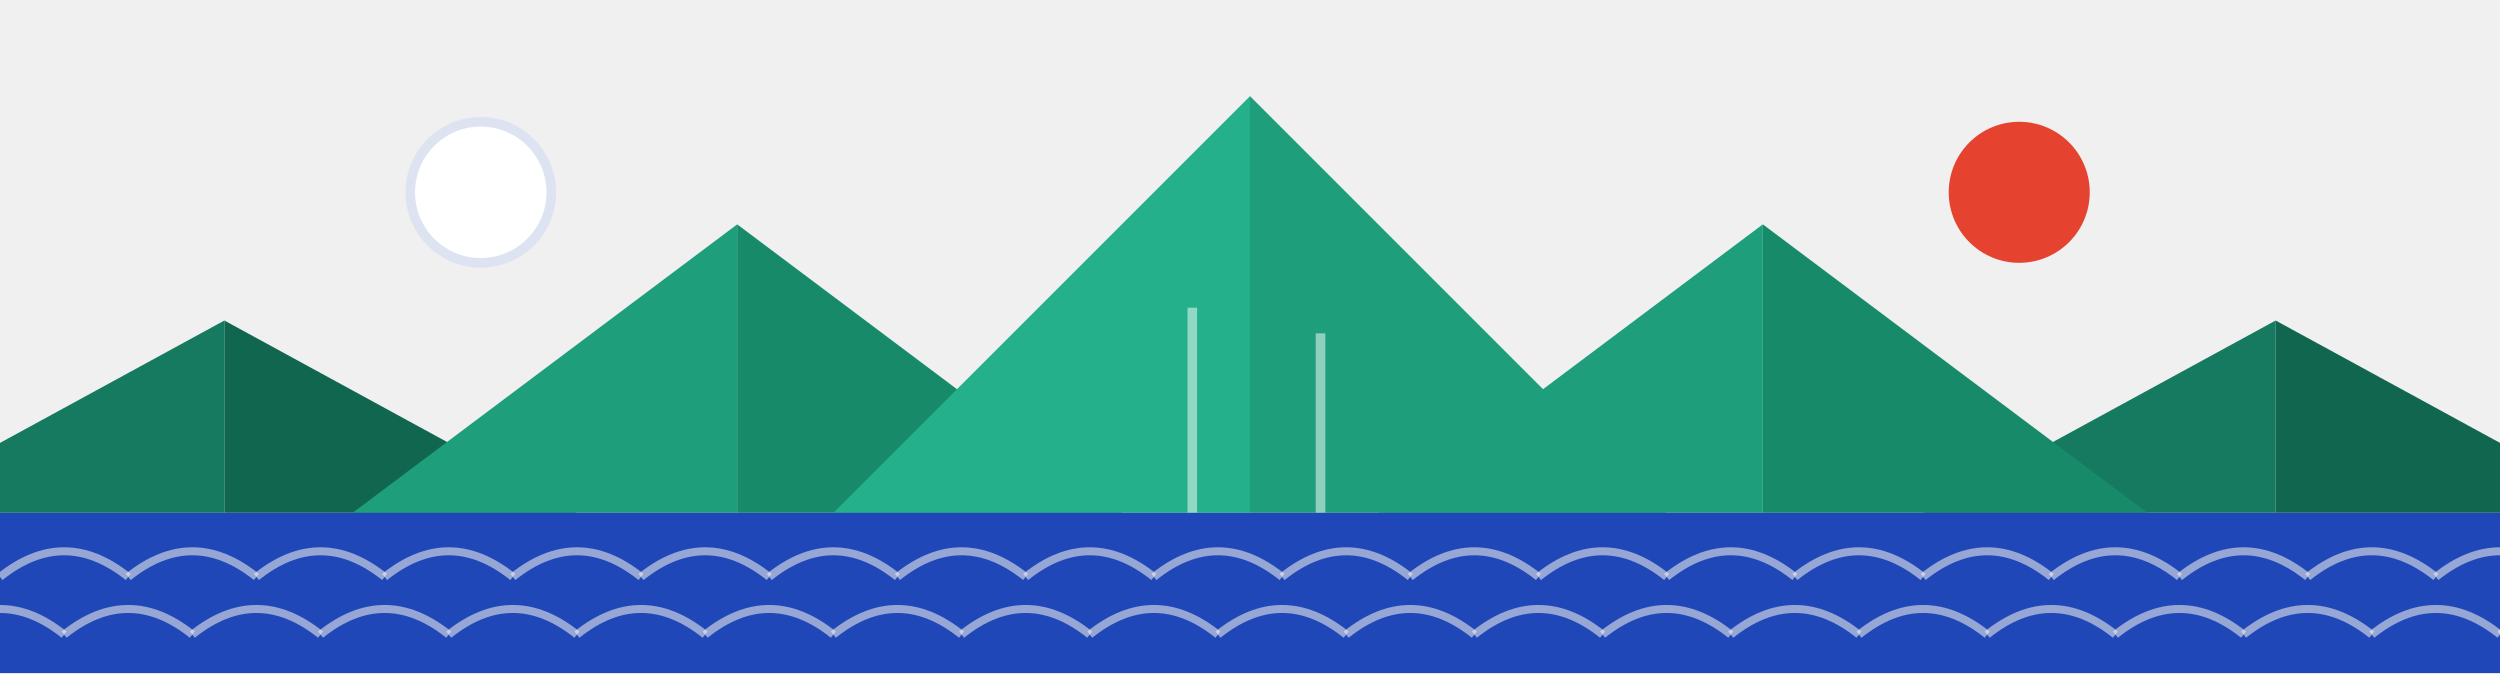
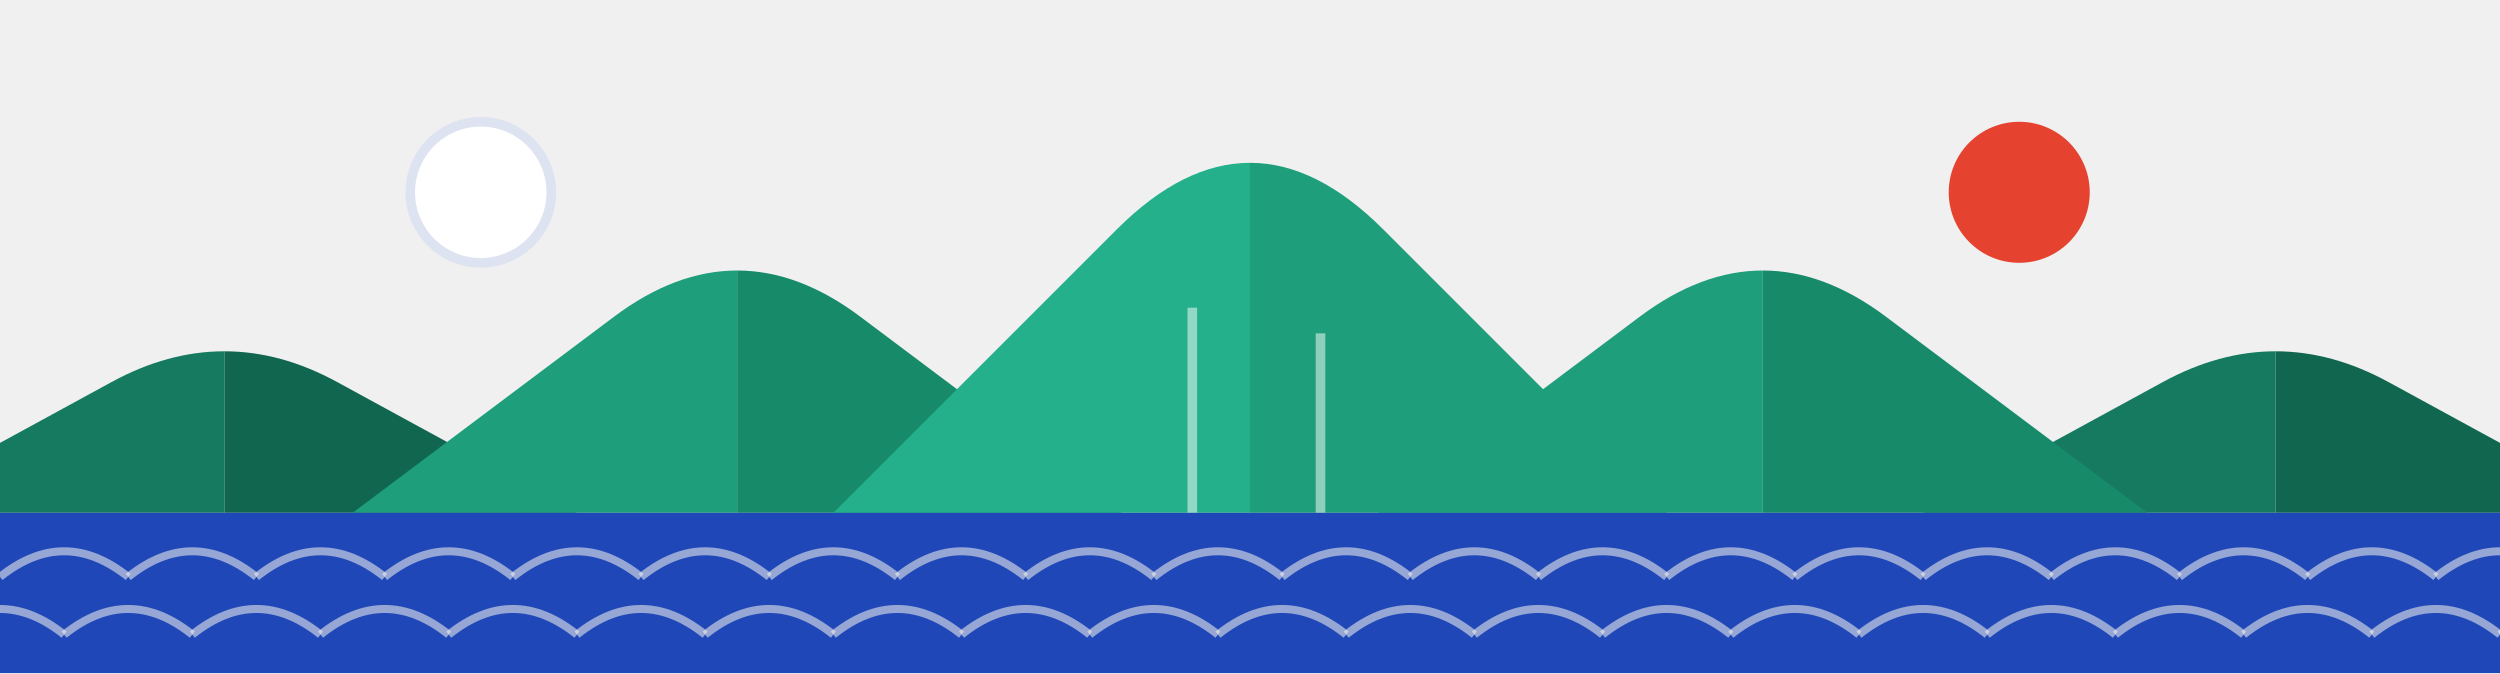
<svg xmlns="http://www.w3.org/2000/svg" viewBox="0 0 780 210" width="780" height="210" aria-hidden="true">
  <circle cx="150" cy="60" r="22" fill="#FFFFFF" stroke="#DDE3F1" stroke-width="3" />
  <circle cx="630" cy="60" r="22" fill="#E5432F" />
-   <path d="M-40 160L70 100L70 160Z" fill="#157A5F" />
-   <path d="M70 100L180 160L70 160Z" fill="#11664F" />
-   <path d="M600 160L710 100L710 160Z" fill="#157A5F" />
-   <path d="M710 100L820 160L710 160Z" fill="#11664F" />
-   <path d="M110 160L230 70L230 160Z" fill="#1E9E7A" />
-   <path d="M230 70L350 160L230 160Z" fill="#178A69" />
-   <path d="M430 160L550 70L550 160Z" fill="#1E9E7A" />
-   <path d="M550 70L670 160L550 160Z" fill="#178A69" />
-   <path d="M260 160L390 30L390 160Z" fill="#23B08A" />
-   <path d="M390 30L520 160L390 160Z" fill="#1E9E7A" />
+   <path d="M-40 160L34.8 119.2Q52.4 109.6 70 109.6L70 160Z" fill="#157A5F" />
+   <path d="M70 109.6Q87.6 109.6 105.2 119.2L180 160L70 160Z" fill="#11664F" />
+   <path d="M600 160L674.8 119.2Q692.4 109.6 710 109.6L710 160Z" fill="#157A5F" />
+   <path d="M710 109.6Q727.6 109.6 745.2 119.2L820 160L710 160Z" fill="#11664F" />
+   <path d="M110 160L191.6 98.8Q210.8 84.4 230 84.4L230 160Z" fill="#1E9E7A" />
+   <path d="M230 84.4Q249.2 84.4 268.4 98.8L350 160L230 160Z" fill="#178A69" />
+   <path d="M430 160L511.6 98.8Q530.8 84.4 550 84.4L550 160Z" fill="#1E9E7A" />
+   <path d="M550 84.4Q569.2 84.4 588.4 98.8L670 160L550 160Z" fill="#178A69" />
+   <path d="M260 160L348.4 71.6Q369.2 50.8 390 50.8L390 160Z" fill="#23B08A" />
+   <path d="M390 50.8Q410.8 50.8 431.6 71.6L520 160L390 160Z" fill="#1E9E7A" />
  <path d="M372 96V160" stroke="#FFFFFF" stroke-width="3" opacity=".5" />
  <path d="M412 104V160" stroke="#FFFFFF" stroke-width="3" opacity=".5" />
  <rect y="160" width="780" height="50" fill="#1F47B8" />
  <path d="M0 180q20 -16 40 0" fill="none" stroke="#F7F4EC" stroke-width="2.5" opacity="0.55" />
  <path d="M40 180q20 -16 40 0" fill="none" stroke="#F7F4EC" stroke-width="2.5" opacity="0.55" />
  <path d="M80 180q20 -16 40 0" fill="none" stroke="#F7F4EC" stroke-width="2.5" opacity="0.55" />
  <path d="M120 180q20 -16 40 0" fill="none" stroke="#F7F4EC" stroke-width="2.5" opacity="0.55" />
  <path d="M160 180q20 -16 40 0" fill="none" stroke="#F7F4EC" stroke-width="2.5" opacity="0.55" />
  <path d="M200 180q20 -16 40 0" fill="none" stroke="#F7F4EC" stroke-width="2.5" opacity="0.55" />
  <path d="M240 180q20 -16 40 0" fill="none" stroke="#F7F4EC" stroke-width="2.5" opacity="0.55" />
  <path d="M280 180q20 -16 40 0" fill="none" stroke="#F7F4EC" stroke-width="2.5" opacity="0.55" />
  <path d="M320 180q20 -16 40 0" fill="none" stroke="#F7F4EC" stroke-width="2.5" opacity="0.55" />
  <path d="M360 180q20 -16 40 0" fill="none" stroke="#F7F4EC" stroke-width="2.5" opacity="0.55" />
  <path d="M400 180q20 -16 40 0" fill="none" stroke="#F7F4EC" stroke-width="2.5" opacity="0.55" />
  <path d="M440 180q20 -16 40 0" fill="none" stroke="#F7F4EC" stroke-width="2.5" opacity="0.55" />
  <path d="M480 180q20 -16 40 0" fill="none" stroke="#F7F4EC" stroke-width="2.5" opacity="0.55" />
  <path d="M520 180q20 -16 40 0" fill="none" stroke="#F7F4EC" stroke-width="2.5" opacity="0.55" />
  <path d="M560 180q20 -16 40 0" fill="none" stroke="#F7F4EC" stroke-width="2.5" opacity="0.55" />
  <path d="M600 180q20 -16 40 0" fill="none" stroke="#F7F4EC" stroke-width="2.5" opacity="0.55" />
  <path d="M640 180q20 -16 40 0" fill="none" stroke="#F7F4EC" stroke-width="2.5" opacity="0.55" />
  <path d="M680 180q20 -16 40 0" fill="none" stroke="#F7F4EC" stroke-width="2.5" opacity="0.55" />
  <path d="M720 180q20 -16 40 0" fill="none" stroke="#F7F4EC" stroke-width="2.5" opacity="0.55" />
  <path d="M760 180q20 -16 40 0" fill="none" stroke="#F7F4EC" stroke-width="2.5" opacity="0.55" />
  <path d="M800 180q20 -16 40 0" fill="none" stroke="#F7F4EC" stroke-width="2.5" opacity="0.55" />
  <path d="M840 180q20 -16 40 0" fill="none" stroke="#F7F4EC" stroke-width="2.5" opacity="0.55" />
  <path d="M-20 198q20 -16 40 0" fill="none" stroke="#F7F4EC" stroke-width="2.5" opacity="0.55" />
  <path d="M20 198q20 -16 40 0" fill="none" stroke="#F7F4EC" stroke-width="2.5" opacity="0.55" />
  <path d="M60 198q20 -16 40 0" fill="none" stroke="#F7F4EC" stroke-width="2.5" opacity="0.55" />
  <path d="M100 198q20 -16 40 0" fill="none" stroke="#F7F4EC" stroke-width="2.5" opacity="0.55" />
  <path d="M140 198q20 -16 40 0" fill="none" stroke="#F7F4EC" stroke-width="2.5" opacity="0.55" />
  <path d="M180 198q20 -16 40 0" fill="none" stroke="#F7F4EC" stroke-width="2.5" opacity="0.55" />
  <path d="M220 198q20 -16 40 0" fill="none" stroke="#F7F4EC" stroke-width="2.5" opacity="0.55" />
  <path d="M260 198q20 -16 40 0" fill="none" stroke="#F7F4EC" stroke-width="2.5" opacity="0.55" />
  <path d="M300 198q20 -16 40 0" fill="none" stroke="#F7F4EC" stroke-width="2.5" opacity="0.55" />
  <path d="M340 198q20 -16 40 0" fill="none" stroke="#F7F4EC" stroke-width="2.5" opacity="0.55" />
  <path d="M380 198q20 -16 40 0" fill="none" stroke="#F7F4EC" stroke-width="2.5" opacity="0.55" />
  <path d="M420 198q20 -16 40 0" fill="none" stroke="#F7F4EC" stroke-width="2.5" opacity="0.55" />
  <path d="M460 198q20 -16 40 0" fill="none" stroke="#F7F4EC" stroke-width="2.5" opacity="0.55" />
  <path d="M500 198q20 -16 40 0" fill="none" stroke="#F7F4EC" stroke-width="2.5" opacity="0.55" />
  <path d="M540 198q20 -16 40 0" fill="none" stroke="#F7F4EC" stroke-width="2.5" opacity="0.55" />
  <path d="M580 198q20 -16 40 0" fill="none" stroke="#F7F4EC" stroke-width="2.5" opacity="0.55" />
  <path d="M620 198q20 -16 40 0" fill="none" stroke="#F7F4EC" stroke-width="2.5" opacity="0.55" />
  <path d="M660 198q20 -16 40 0" fill="none" stroke="#F7F4EC" stroke-width="2.5" opacity="0.55" />
  <path d="M700 198q20 -16 40 0" fill="none" stroke="#F7F4EC" stroke-width="2.5" opacity="0.55" />
  <path d="M740 198q20 -16 40 0" fill="none" stroke="#F7F4EC" stroke-width="2.5" opacity="0.55" />
  <path d="M780 198q20 -16 40 0" fill="none" stroke="#F7F4EC" stroke-width="2.5" opacity="0.55" />
  <path d="M820 198q20 -16 40 0" fill="none" stroke="#F7F4EC" stroke-width="2.5" opacity="0.55" />
</svg>
